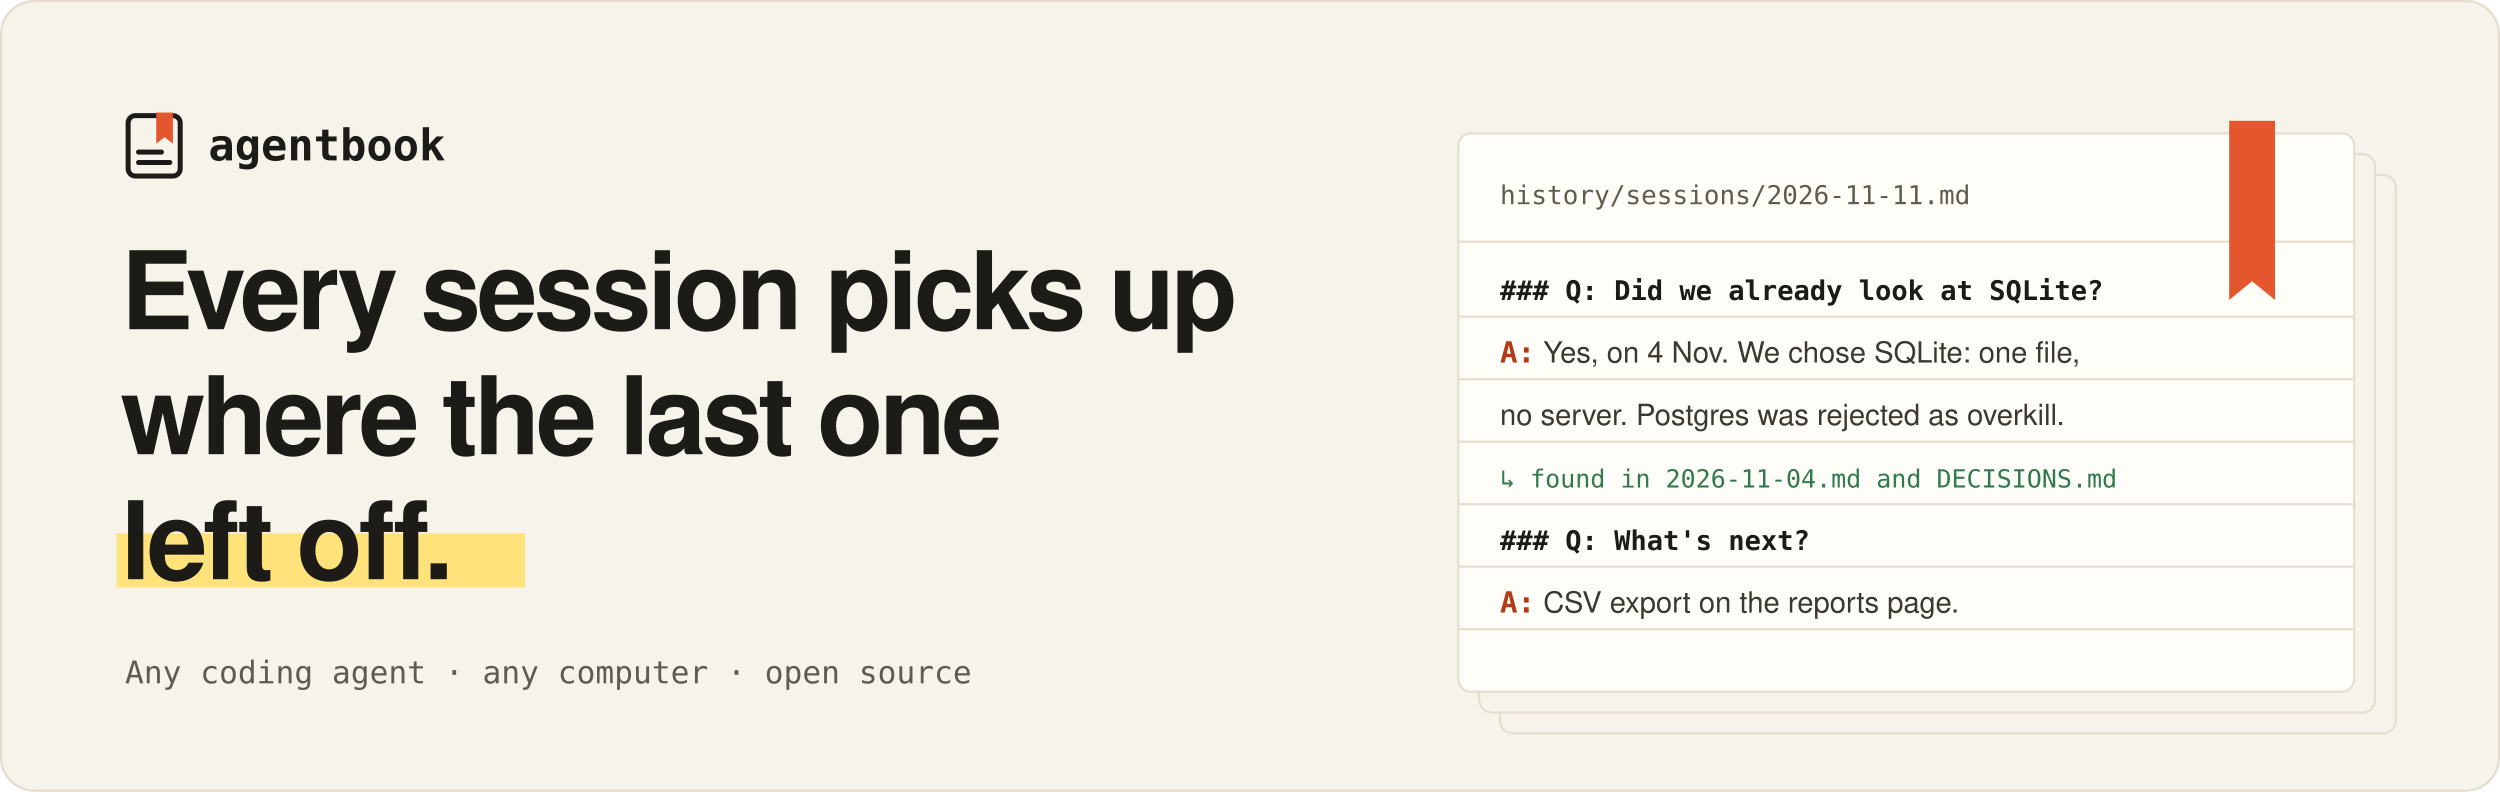
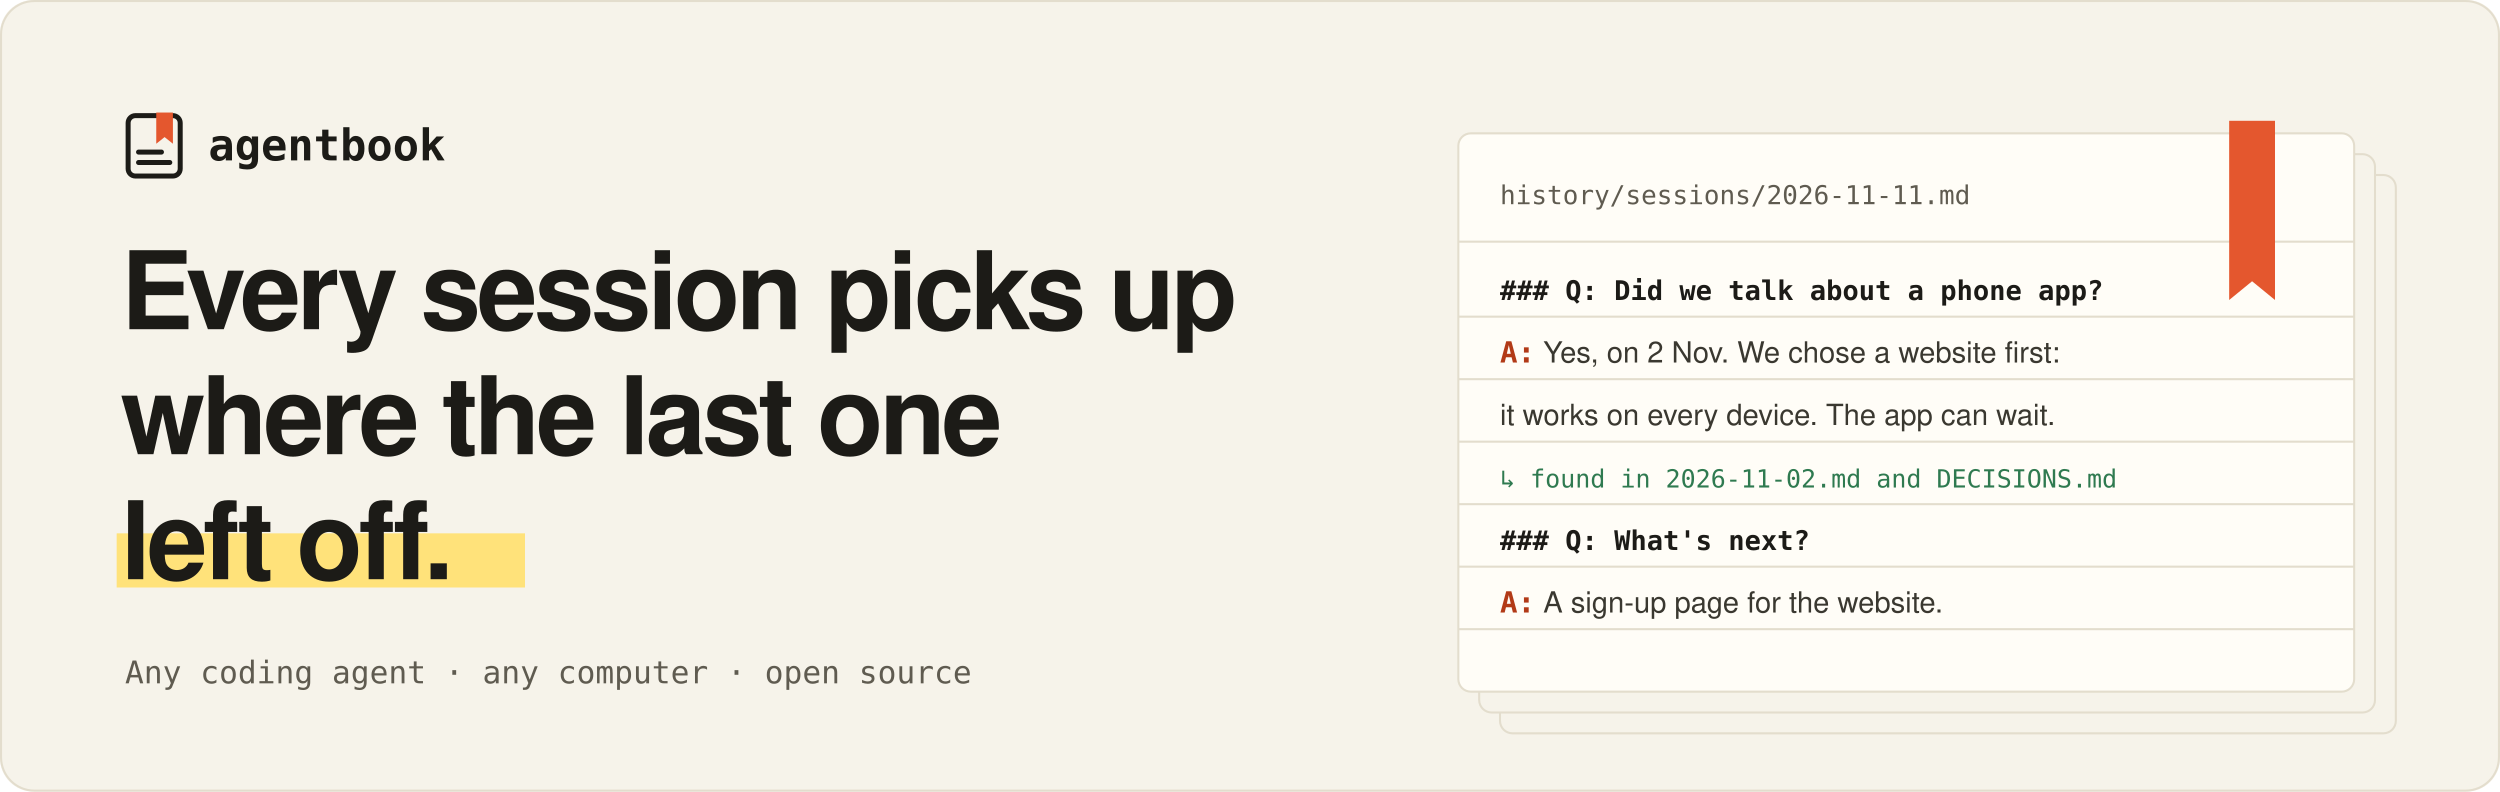
<svg xmlns="http://www.w3.org/2000/svg" width="1200" height="380" viewBox="0 0 1200 380" role="img" aria-label="Agentbook: every session picks up where the last one left off.">
  <rect width="1200" height="380" rx="16" fill="#F6F3EA" />
  <rect x="0.5" y="0.5" width="1199" height="379" rx="16" fill="none" stroke="#E3DDCD" />
  <g transform="translate(60 54)">
    <rect x="1.5" y="1.5" width="25" height="29" rx="3.5" fill="none" stroke="#1C1B17" stroke-width="2.4" />
    <path d="M15 0h8v15l-4-3.2-4 3.2z" fill="#E4572E" />
    <path d="M6.5 19h11M6.5 24h15" stroke="#1C1B17" stroke-width="2.4" stroke-linecap="round" />
    <text x="40" y="23" font-family="'IBM Plex Mono',ui-monospace,'SF Mono',Menlo,Consolas,monospace" font-size="21" font-weight="600" fill="#1C1B17">agentbook</text>
  </g>
  <rect x="56" y="256" width="196" height="26" fill="#FFE27A" fill-opacity="1" />
  <g font-family="'IBM Plex Sans',-apple-system,'Segoe UI',Helvetica,Arial,sans-serif" font-weight="600" font-size="52" fill="#1C1B17" letter-spacing="-1.8">
    <text x="58" y="158">Every session picks up</text>
    <text x="58" y="218">where the last one</text>
    <text x="58" y="278">left off.</text>
  </g>
  <text x="60" y="328" font-family="'IBM Plex Mono',ui-monospace,'SF Mono',Menlo,Consolas,monospace" font-size="15" fill="#5F5B50">Any coding agent · any computer · open source</text>
  <g transform="translate(700 64)">
    <rect x="20" y="20" width="430" height="268" rx="6" fill="#F6F3EA" stroke="#E3DDCD" />
    <rect x="10" y="10" width="430" height="268" rx="6" fill="#F6F3EA" stroke="#E3DDCD" />
    <rect width="430" height="268" rx="6" fill="#FFFDF7" stroke="#E3DDCD" />
    <line x1="0" y1="88" x2="430" y2="88" stroke="#E3DDCD" />
    <line x1="0" y1="118" x2="430" y2="118" stroke="#E3DDCD" />
    <line x1="0" y1="148" x2="430" y2="148" stroke="#E3DDCD" />
    <line x1="0" y1="178" x2="430" y2="178" stroke="#E3DDCD" />
    <line x1="0" y1="208" x2="430" y2="208" stroke="#E3DDCD" />
    <line x1="0" y1="238" x2="430" y2="238" stroke="#E3DDCD" />
    <text x="20" y="34" font-family="'IBM Plex Mono',ui-monospace,'SF Mono',Menlo,Consolas,monospace" font-size="12.5" fill="#5F5B50">history/sessions/2026-11-11.md</text>
    <line x1="0" y1="52" x2="430" y2="52" stroke="#E3DDCD" />
    <g font-family="'IBM Plex Mono',ui-monospace,'SF Mono',Menlo,Consolas,monospace" font-size="13">
-       <text x="20" y="80" fill="#1C1B17" font-weight="600">### Q: Did we already look at SQLite?</text>
+       <text x="20" y="80" fill="#1C1B17" font-weight="600">### Q: Did we talk about a phone app?</text>
      <text x="20" y="110" fill="#3A3830" font-family="'IBM Plex Sans',-apple-system,'Segoe UI',Helvetica,Arial,sans-serif" font-size="14">
-         <tspan fill="#B23A17" font-family="'IBM Plex Mono',ui-monospace,'SF Mono',Menlo,Consolas,monospace" font-weight="600">A:</tspan> Yes, on 4 Nov. We chose SQLite: one file,</text>
-       <text x="20" y="140" fill="#3A3830" font-family="'IBM Plex Sans',-apple-system,'Segoe UI',Helvetica,Arial,sans-serif" font-size="14">no server. Postgres was rejected as overkill.</text>
-       <text x="20" y="170" fill="#2F7A50" font-size="12">↳ found in 2026-11-04.md and DECISIONS.md</text>
+         <tspan fill="#B23A17" font-family="'IBM Plex Mono',ui-monospace,'SF Mono',Menlo,Consolas,monospace" font-weight="600">A:</tspan> Yes, on 2 Nov. We chose a website first:</text>
+       <text x="20" y="140" fill="#3A3830" font-family="'IBM Plex Sans',-apple-system,'Segoe UI',Helvetica,Arial,sans-serif" font-size="14">it works on every device. The app can wait.</text>
+       <text x="20" y="170" fill="#2F7A50" font-size="12">↳ found in 2026-11-02.md and DECISIONS.md</text>
      <text x="20" y="200" fill="#1C1B17" font-weight="600">### Q: What's next?</text>
      <text x="20" y="230" fill="#3A3830" font-family="'IBM Plex Sans',-apple-system,'Segoe UI',Helvetica,Arial,sans-serif" font-size="14">
-         <tspan fill="#B23A17" font-family="'IBM Plex Mono',ui-monospace,'SF Mono',Menlo,Consolas,monospace" font-weight="600">A:</tspan> CSV export on the reports page.</text>
+         <tspan fill="#B23A17" font-family="'IBM Plex Mono',ui-monospace,'SF Mono',Menlo,Consolas,monospace" font-weight="600">A:</tspan> A sign-up page for the website.</text>
    </g>
    <path d="M370 -6h22v86l-11-9-11 9z" fill="#E4572E" />
  </g>
</svg>
